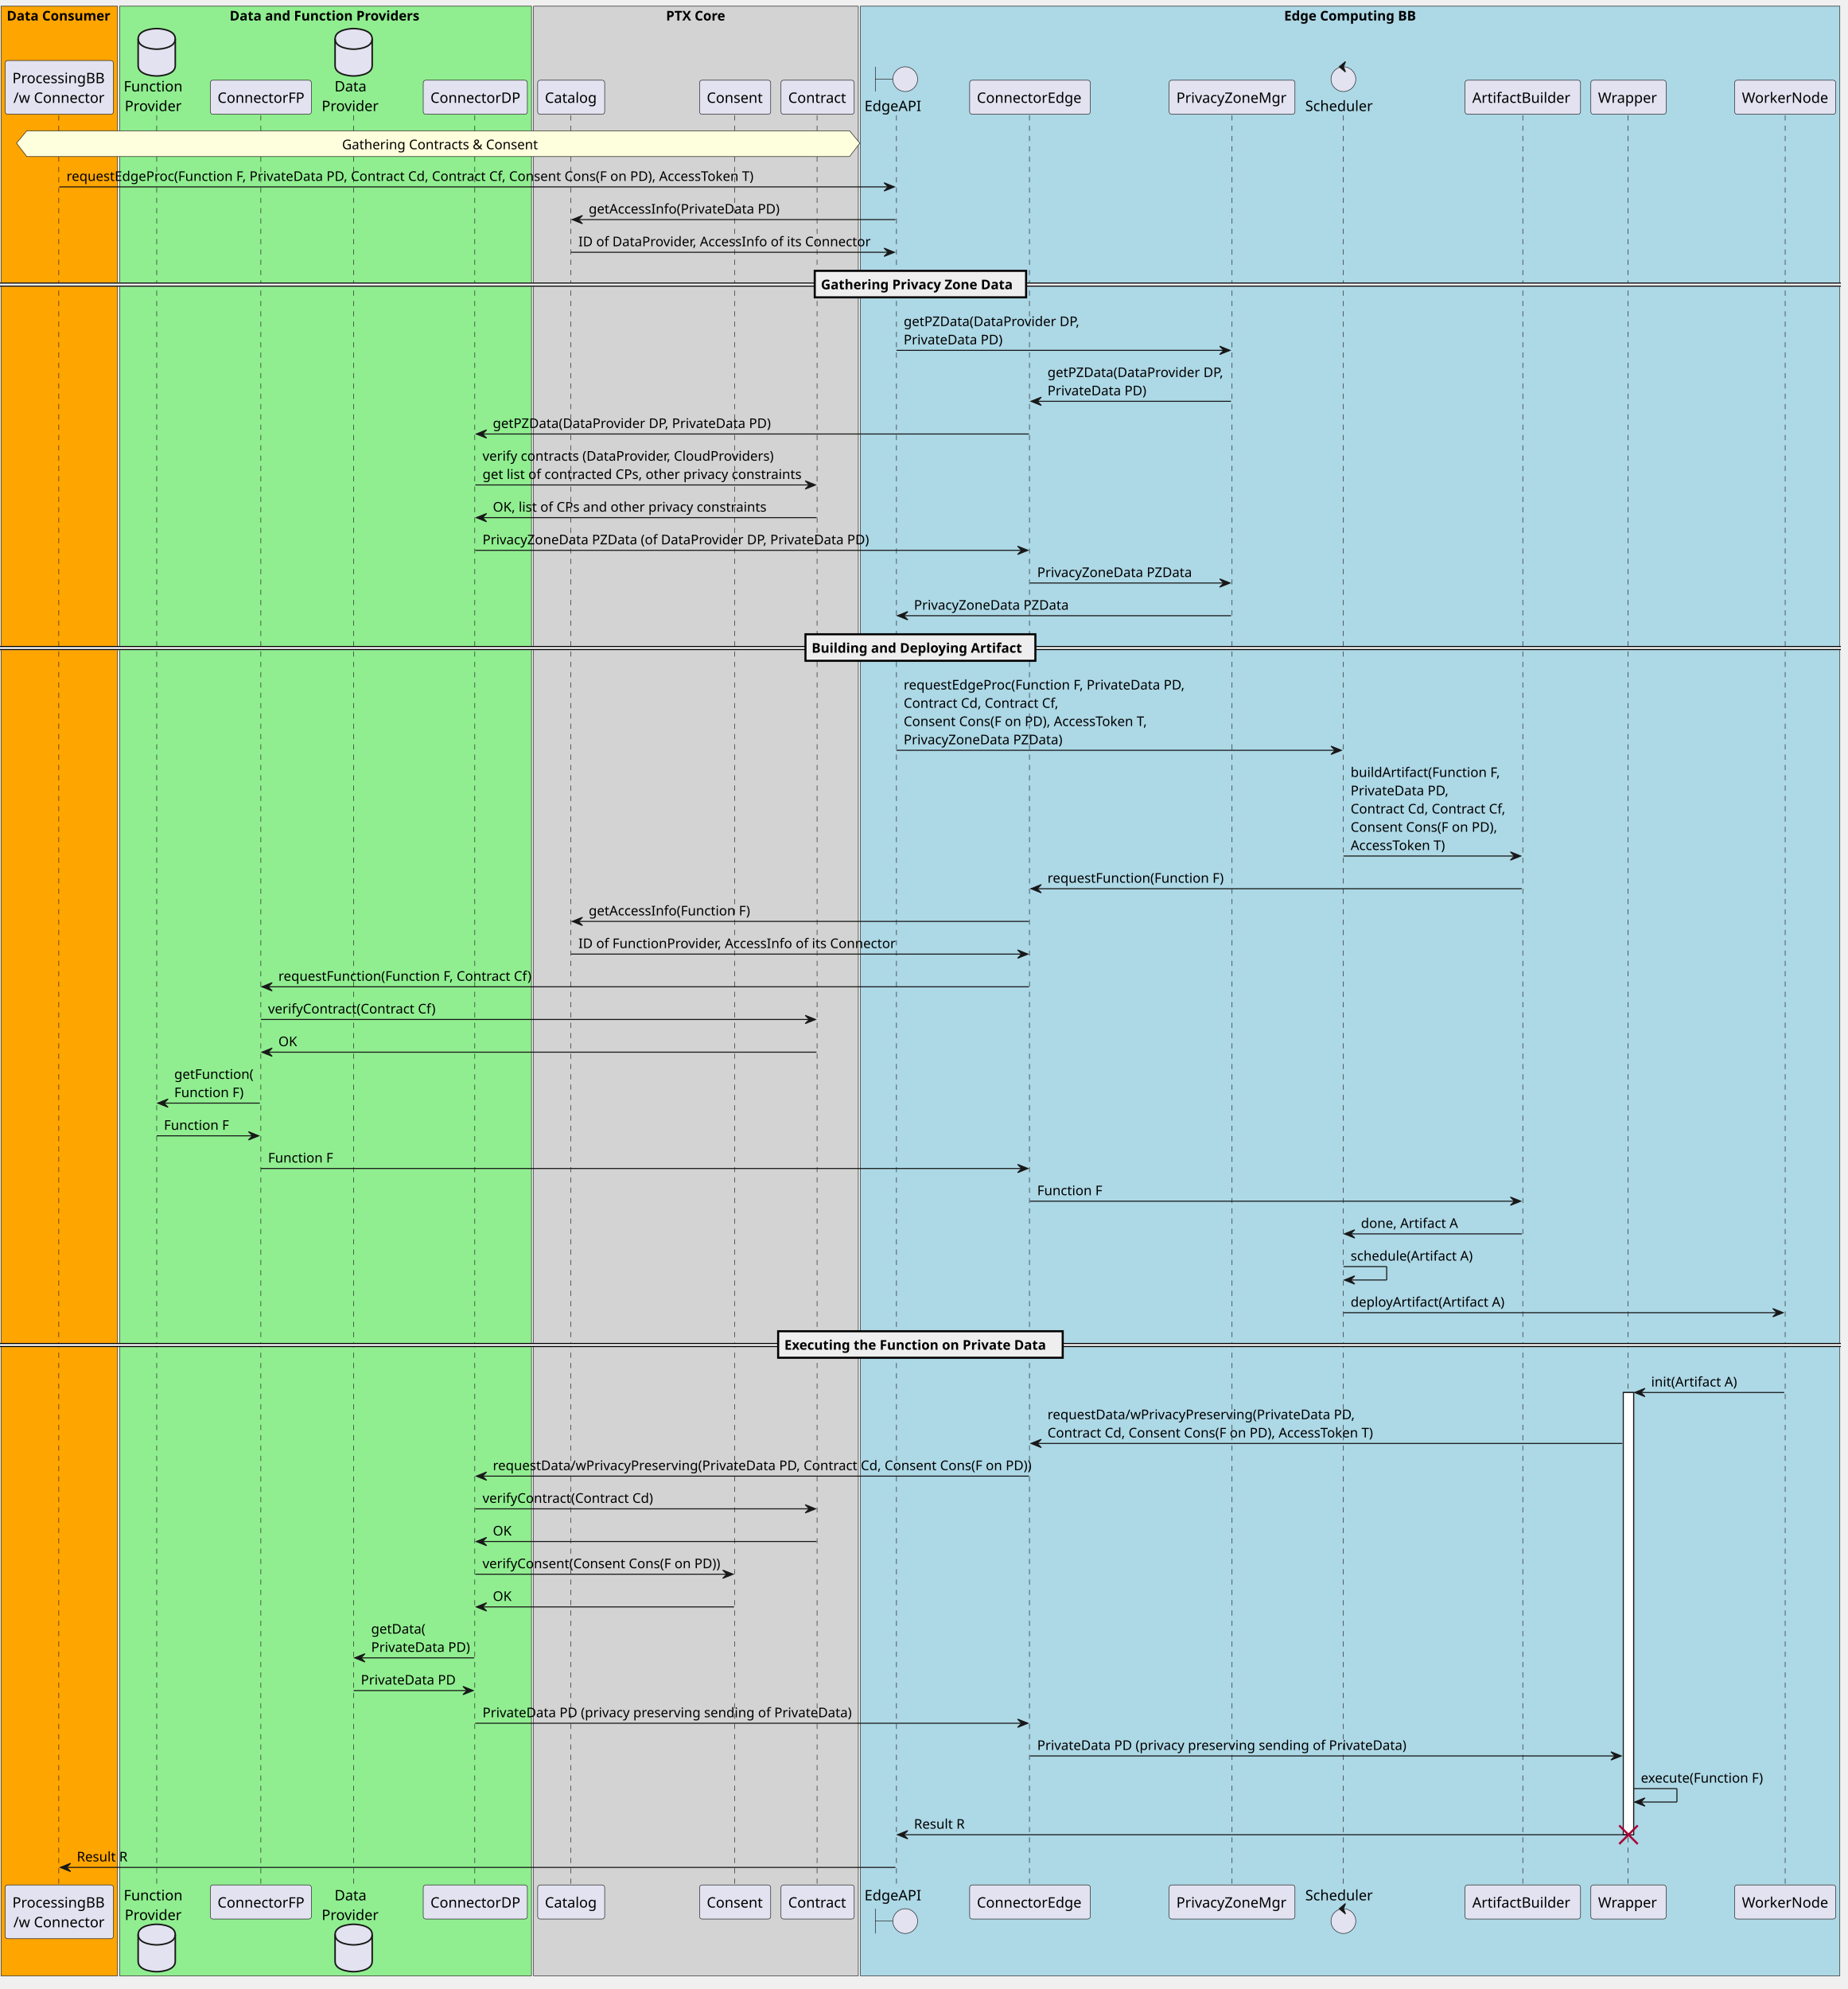
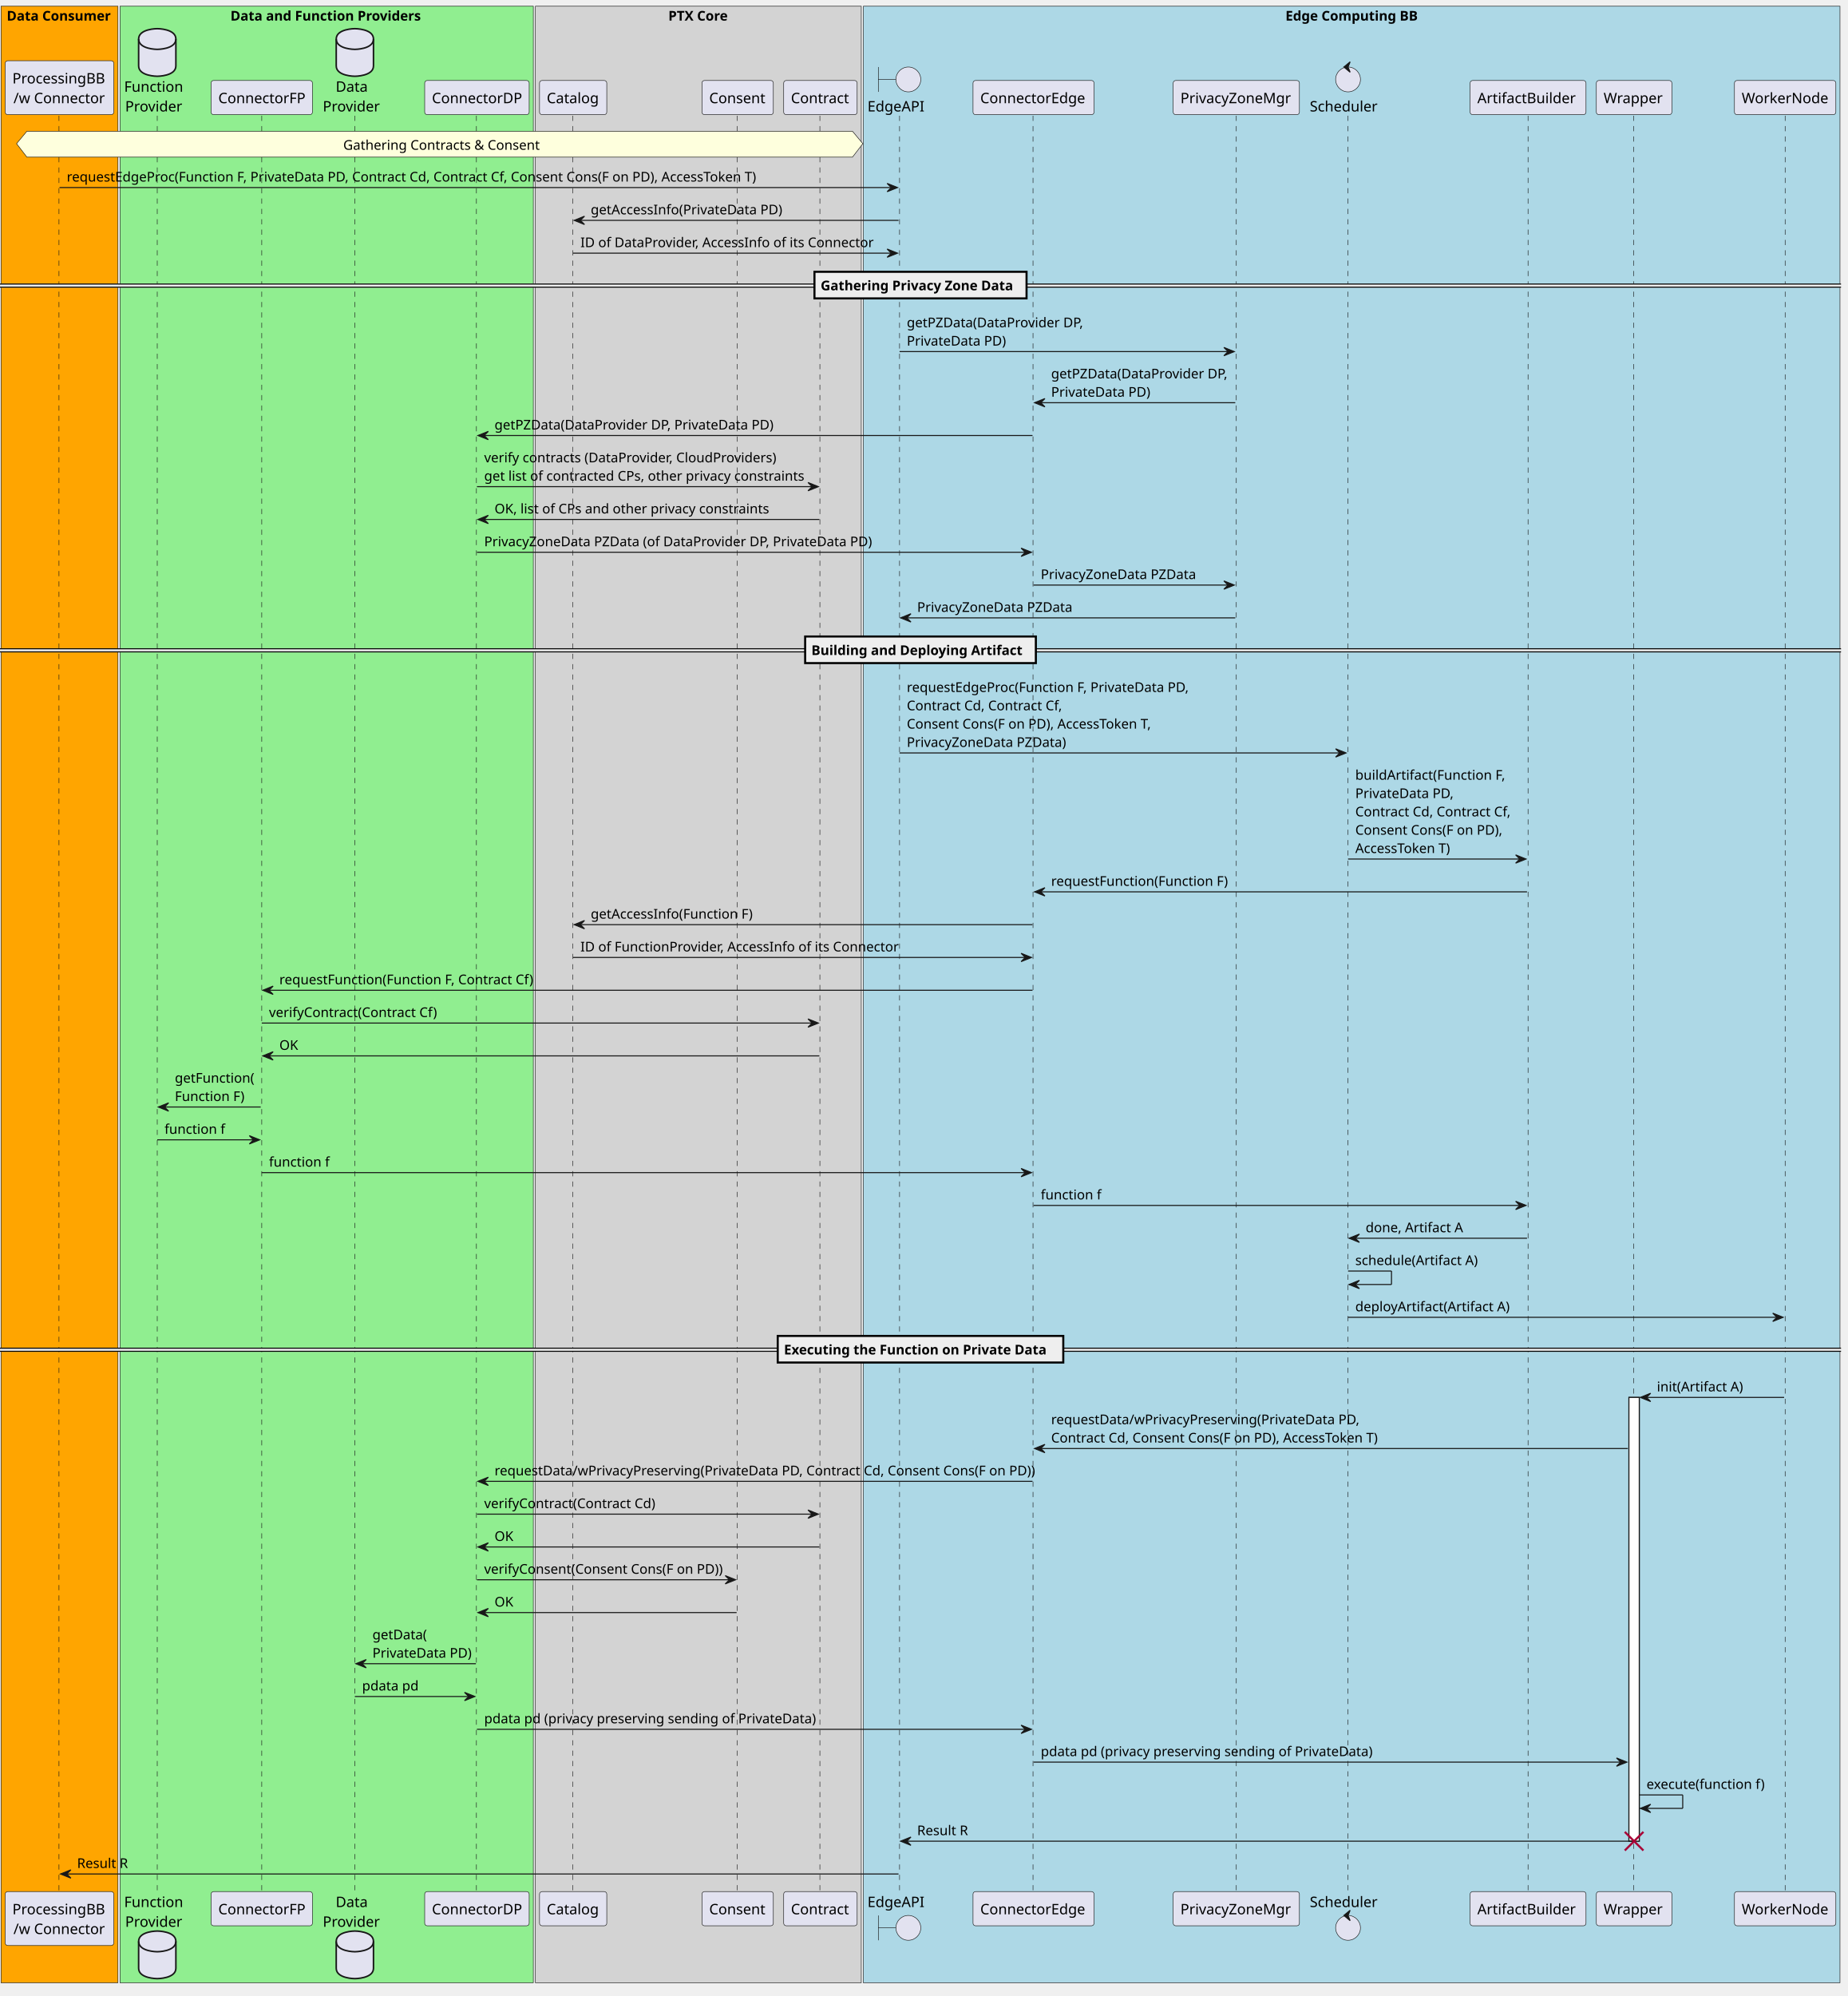
- <svg xmlns="http://www.w3.org/2000/svg" contentStyleType="text/css" height="1929px" preserveAspectRatio="none" style="width:1792px;height:1929px;background:#FFFFFF;" version="1.1" viewBox="0 0 1792 1929" width="1792px" zoomAndPan="magnify">
+ <svg xmlns="http://www.w3.org/2000/svg" contentStyleType="text/css" height="1929px" preserveAspectRatio="none" style="width:1786px;height:1929px;background:#FFFFFF;" version="1.1" viewBox="0 0 1786 1929" width="1786px" zoomAndPan="magnify">
  <defs />
  <g>
    <rect fill="#FFA500" height="1910.221" style="stroke:#181818;stroke-width:0.5;" width="113" x="1" y="6" />
    <text fill="#000000" font-family="sans-serif" font-size="13" font-weight="bold" lengthAdjust="spacing" textLength="102" x="6.5" y="19.897">Data Consumer</text>
    <rect fill="#90EE90" height="1910.221" style="stroke:#181818;stroke-width:0.5;" width="399.5" x="116" y="6" />
    <text fill="#000000" font-family="sans-serif" font-size="13" font-weight="bold" lengthAdjust="spacing" textLength="186" x="222.75" y="19.897">Data and Function Providers</text>
    <rect fill="#D3D3D3" height="1910.221" style="stroke:#181818;stroke-width:0.5;" width="315" x="517.5" y="6" />
    <text fill="#000000" font-family="sans-serif" font-size="13" font-weight="bold" lengthAdjust="spacing" textLength="58" x="646" y="19.897">PTX Core</text>
-     <rect fill="#ADD8E6" height="1910.221" style="stroke:#181818;stroke-width:0.5;" width="950" x="834.5" y="6" />
-     <text fill="#000000" font-family="sans-serif" font-size="13" font-weight="bold" lengthAdjust="spacing" textLength="128" x="1245.5" y="19.897">Edge Computing BB</text>
+     <rect fill="#ADD8E6" height="1910.221" style="stroke:#181818;stroke-width:0.5;" width="944" x="834.5" y="6" />
+     <text fill="#000000" font-family="sans-serif" font-size="13" font-weight="bold" lengthAdjust="spacing" textLength="128" x="1242.5" y="19.897">Edge Computing BB</text>
    <rect fill="#FFFFFF" height="428.884" style="stroke:#181818;stroke-width:1.0;" width="10" x="1574.5" y="1350.495" />
    <line style="stroke:#181818;stroke-width:0.5;stroke-dasharray:5.0,5.0;" x1="57" x2="57" y1="111.842" y2="1829.085" />
    <line style="stroke:#181818;stroke-width:0.5;stroke-dasharray:5.0,5.0;" x1="152" x2="152" y1="111.842" y2="1829.085" />
    <line style="stroke:#181818;stroke-width:0.5;stroke-dasharray:5.0,5.0;" x1="253" x2="253" y1="111.842" y2="1829.085" />
    <line style="stroke:#181818;stroke-width:0.5;stroke-dasharray:5.0,5.0;" x1="343" x2="343" y1="111.842" y2="1829.085" />
    <line style="stroke:#181818;stroke-width:0.5;stroke-dasharray:5.0,5.0;" x1="460.5" x2="460.5" y1="111.842" y2="1829.085" />
    <line style="stroke:#181818;stroke-width:0.5;stroke-dasharray:5.0,5.0;" x1="553.5" x2="553.5" y1="111.842" y2="1829.085" />
    <line style="stroke:#181818;stroke-width:0.5;stroke-dasharray:5.0,5.0;" x1="712.5" x2="712.5" y1="111.842" y2="1829.085" />
    <line style="stroke:#181818;stroke-width:0.5;stroke-dasharray:5.0,5.0;" x1="792.5" x2="792.5" y1="111.842" y2="1829.085" />
    <line style="stroke:#181818;stroke-width:0.5;stroke-dasharray:5.0,5.0;" x1="869.5" x2="869.5" y1="111.842" y2="1829.085" />
    <line style="stroke:#181818;stroke-width:0.5;stroke-dasharray:5.0,5.0;" x1="998.5" x2="998.5" y1="111.842" y2="1829.085" />
    <line style="stroke:#181818;stroke-width:0.5;stroke-dasharray:5.0,5.0;" x1="1195" x2="1195" y1="111.842" y2="1829.085" />
    <line style="stroke:#181818;stroke-width:0.5;stroke-dasharray:5.0,5.0;" x1="1303" x2="1303" y1="111.842" y2="1829.085" />
    <line style="stroke:#181818;stroke-width:0.5;stroke-dasharray:5.0,5.0;" x1="1477" x2="1477" y1="111.842" y2="1829.085" />
    <line style="stroke:#181818;stroke-width:0.5;stroke-dasharray:5.0,5.0;" x1="1579" x2="1579" y1="111.842" y2="1829.085" />
-     <line style="stroke:#181818;stroke-width:0.5;stroke-dasharray:5.0,5.0;" x1="1731.5" x2="1731.5" y1="111.842" y2="1829.085" />
+     <line style="stroke:#181818;stroke-width:0.5;stroke-dasharray:5.0,5.0;" x1="1725.5" x2="1725.5" y1="111.842" y2="1829.085" />
    <rect fill="#E2E2F0" height="52.136" rx="2.5" ry="2.5" style="stroke:#181818;stroke-width:0.5;" width="105" x="5" y="58.706" />
    <text fill="#000000" font-family="sans-serif" font-size="14" lengthAdjust="spacing" textLength="91" x="12" y="80.672">ProcessingBB</text>
    <text fill="#000000" font-family="sans-serif" font-size="14" lengthAdjust="spacing" textLength="89" x="13" y="99.74">/w Connector</text>
    <rect fill="#E2E2F0" height="52.136" rx="2.5" ry="2.5" style="stroke:#181818;stroke-width:0.5;" width="105" x="5" y="1828.085" />
    <text fill="#000000" font-family="sans-serif" font-size="14" lengthAdjust="spacing" textLength="91" x="12" y="1850.051">ProcessingBB</text>
    <text fill="#000000" font-family="sans-serif" font-size="14" lengthAdjust="spacing" textLength="89" x="13" y="1869.119">/w Connector</text>
    <text fill="#000000" font-family="sans-serif" font-size="14" lengthAdjust="spacing" textLength="58" x="120" y="88.672">Function</text>
    <text fill="#000000" font-family="sans-serif" font-size="14" lengthAdjust="spacing" textLength="56" x="121" y="107.74">Provider</text>
    <path d="M134,37.706 C134,27.706 152,27.706 152,27.706 C152,27.706 170,27.706 170,37.706 L170,63.706 C170,73.706 152,73.706 152,73.706 C152,73.706 134,73.706 134,63.706 L134,37.706 " fill="#E2E2F0" style="stroke:#181818;stroke-width:1.5;" />
    <path d="M134,37.706 C134,47.706 152,47.706 152,47.706 C152,47.706 170,47.706 170,37.706 " fill="none" style="stroke:#181818;stroke-width:1.5;" />
    <text fill="#000000" font-family="sans-serif" font-size="14" lengthAdjust="spacing" textLength="58" x="120" y="1843.051">Function</text>
    <text fill="#000000" font-family="sans-serif" font-size="14" lengthAdjust="spacing" textLength="56" x="121" y="1862.119">Provider</text>
    <path d="M134,1876.221 C134,1866.221 152,1866.221 152,1866.221 C152,1866.221 170,1866.221 170,1876.221 L170,1902.221 C170,1912.221 152,1912.221 152,1912.221 C152,1912.221 134,1912.221 134,1902.221 L134,1876.221 " fill="#E2E2F0" style="stroke:#181818;stroke-width:1.5;" />
    <path d="M134,1876.221 C134,1886.221 152,1886.221 152,1886.221 C152,1886.221 170,1886.221 170,1876.221 " fill="none" style="stroke:#181818;stroke-width:1.5;" />
    <rect fill="#E2E2F0" height="33.068" rx="2.5" ry="2.5" style="stroke:#181818;stroke-width:0.5;" width="98" x="204" y="77.774" />
    <text fill="#000000" font-family="sans-serif" font-size="14" lengthAdjust="spacing" textLength="84" x="211" y="99.74">ConnectorFP</text>
    <rect fill="#E2E2F0" height="33.068" rx="2.5" ry="2.5" style="stroke:#181818;stroke-width:0.5;" width="98" x="204" y="1828.085" />
    <text fill="#000000" font-family="sans-serif" font-size="14" lengthAdjust="spacing" textLength="84" x="211" y="1850.051">ConnectorFP</text>
    <text fill="#000000" font-family="sans-serif" font-size="14" lengthAdjust="spacing" textLength="31" x="324.5" y="88.672">Data</text>
    <text fill="#000000" font-family="sans-serif" font-size="14" lengthAdjust="spacing" textLength="56" x="312" y="107.74">Provider</text>
    <path d="M325,37.706 C325,27.706 343,27.706 343,27.706 C343,27.706 361,27.706 361,37.706 L361,63.706 C361,73.706 343,73.706 343,73.706 C343,73.706 325,73.706 325,63.706 L325,37.706 " fill="#E2E2F0" style="stroke:#181818;stroke-width:1.5;" />
    <path d="M325,37.706 C325,47.706 343,47.706 343,47.706 C343,47.706 361,47.706 361,37.706 " fill="none" style="stroke:#181818;stroke-width:1.5;" />
    <text fill="#000000" font-family="sans-serif" font-size="14" lengthAdjust="spacing" textLength="31" x="324.5" y="1843.051">Data</text>
    <text fill="#000000" font-family="sans-serif" font-size="14" lengthAdjust="spacing" textLength="56" x="312" y="1862.119">Provider</text>
    <path d="M325,1876.221 C325,1866.221 343,1866.221 343,1866.221 C343,1866.221 361,1866.221 361,1876.221 L361,1902.221 C361,1912.221 343,1912.221 343,1912.221 C343,1912.221 325,1912.221 325,1902.221 L325,1876.221 " fill="#E2E2F0" style="stroke:#181818;stroke-width:1.5;" />
    <path d="M325,1876.221 C325,1886.221 343,1886.221 343,1886.221 C343,1886.221 361,1886.221 361,1876.221 " fill="none" style="stroke:#181818;stroke-width:1.5;" />
    <rect fill="#E2E2F0" height="33.068" rx="2.5" ry="2.5" style="stroke:#181818;stroke-width:0.5;" width="101" x="410.5" y="77.774" />
    <text fill="#000000" font-family="sans-serif" font-size="14" lengthAdjust="spacing" textLength="87" x="417.5" y="99.74">ConnectorDP</text>
    <rect fill="#E2E2F0" height="33.068" rx="2.5" ry="2.5" style="stroke:#181818;stroke-width:0.5;" width="101" x="410.5" y="1828.085" />
    <text fill="#000000" font-family="sans-serif" font-size="14" lengthAdjust="spacing" textLength="87" x="417.5" y="1850.051">ConnectorDP</text>
    <rect fill="#E2E2F0" height="33.068" rx="2.5" ry="2.5" style="stroke:#181818;stroke-width:0.5;" width="65" x="521.5" y="77.774" />
    <text fill="#000000" font-family="sans-serif" font-size="14" lengthAdjust="spacing" textLength="51" x="528.5" y="99.74">Catalog</text>
    <rect fill="#E2E2F0" height="33.068" rx="2.5" ry="2.5" style="stroke:#181818;stroke-width:0.5;" width="65" x="521.5" y="1828.085" />
    <text fill="#000000" font-family="sans-serif" font-size="14" lengthAdjust="spacing" textLength="51" x="528.5" y="1850.051">Catalog</text>
    <rect fill="#E2E2F0" height="33.068" rx="2.5" ry="2.5" style="stroke:#181818;stroke-width:0.5;" width="69" x="678.5" y="77.774" />
    <text fill="#000000" font-family="sans-serif" font-size="14" lengthAdjust="spacing" textLength="55" x="685.5" y="99.74">Consent</text>
    <rect fill="#E2E2F0" height="33.068" rx="2.5" ry="2.5" style="stroke:#181818;stroke-width:0.5;" width="69" x="678.5" y="1828.085" />
    <text fill="#000000" font-family="sans-serif" font-size="14" lengthAdjust="spacing" textLength="55" x="685.5" y="1850.051">Consent</text>
    <rect fill="#E2E2F0" height="33.068" rx="2.5" ry="2.5" style="stroke:#181818;stroke-width:0.5;" width="71" x="757.5" y="77.774" />
    <text fill="#000000" font-family="sans-serif" font-size="14" lengthAdjust="spacing" textLength="57" x="764.5" y="99.74">Contract</text>
    <rect fill="#E2E2F0" height="33.068" rx="2.5" ry="2.5" style="stroke:#181818;stroke-width:0.5;" width="71" x="757.5" y="1828.085" />
    <text fill="#000000" font-family="sans-serif" font-size="14" lengthAdjust="spacing" textLength="57" x="764.5" y="1850.051">Contract</text>
    <text fill="#000000" font-family="sans-serif" font-size="14" lengthAdjust="spacing" textLength="56" x="838.5" y="107.74">EdgeAPI</text>
    <path d="M849,64.774 L849,88.774 M849,76.774 L866,76.774 " fill="none" style="stroke:#181818;stroke-width:0.5;" />
    <ellipse cx="878" cy="76.774" fill="#E2E2F0" rx="12" ry="12" style="stroke:#181818;stroke-width:0.5;" />
    <text fill="#000000" font-family="sans-serif" font-size="14" lengthAdjust="spacing" textLength="56" x="838.5" y="1843.051">EdgeAPI</text>
    <path d="M849,1851.153 L849,1875.153 M849,1863.153 L866,1863.153 " fill="none" style="stroke:#181818;stroke-width:0.5;" />
    <ellipse cx="878" cy="1863.153" fill="#E2E2F0" rx="12" ry="12" style="stroke:#181818;stroke-width:0.5;" />
    <rect fill="#E2E2F0" height="33.068" rx="2.5" ry="2.5" style="stroke:#181818;stroke-width:0.5;" width="117" x="940.5" y="77.774" />
    <text fill="#000000" font-family="sans-serif" font-size="14" lengthAdjust="spacing" textLength="103" x="947.5" y="99.74">ConnectorEdge</text>
    <rect fill="#E2E2F0" height="33.068" rx="2.5" ry="2.5" style="stroke:#181818;stroke-width:0.5;" width="117" x="940.5" y="1828.085" />
    <text fill="#000000" font-family="sans-serif" font-size="14" lengthAdjust="spacing" textLength="103" x="947.5" y="1850.051">ConnectorEdge</text>
    <rect fill="#E2E2F0" height="33.068" rx="2.5" ry="2.5" style="stroke:#181818;stroke-width:0.5;" width="122" x="1134" y="77.774" />
    <text fill="#000000" font-family="sans-serif" font-size="14" lengthAdjust="spacing" textLength="108" x="1141" y="99.74">PrivacyZoneMgr</text>
    <rect fill="#E2E2F0" height="33.068" rx="2.5" ry="2.5" style="stroke:#181818;stroke-width:0.5;" width="122" x="1134" y="1828.085" />
    <text fill="#000000" font-family="sans-serif" font-size="14" lengthAdjust="spacing" textLength="108" x="1141" y="1850.051">PrivacyZoneMgr</text>
    <text fill="#000000" font-family="sans-serif" font-size="14" lengthAdjust="spacing" textLength="68" x="1266" y="107.74">Scheduler</text>
    <ellipse cx="1303" cy="76.774" fill="#E2E2F0" rx="12" ry="12" style="stroke:#181818;stroke-width:0.5;" />
    <polygon fill="#181818" points="1299,64.774,1305,59.774,1303,64.774,1305,69.774,1299,64.774" style="stroke:#181818;stroke-width:1.0;" />
    <text fill="#000000" font-family="sans-serif" font-size="14" lengthAdjust="spacing" textLength="68" x="1266" y="1843.051">Scheduler</text>
    <ellipse cx="1303" cy="1863.153" fill="#E2E2F0" rx="12" ry="12" style="stroke:#181818;stroke-width:0.5;" />
    <polygon fill="#181818" points="1299,1851.153,1305,1846.153,1303,1851.153,1305,1856.153,1299,1851.153" style="stroke:#181818;stroke-width:1.0;" />
    <rect fill="#E2E2F0" height="33.068" rx="2.5" ry="2.5" style="stroke:#181818;stroke-width:0.5;" width="112" x="1421" y="77.774" />
    <text fill="#000000" font-family="sans-serif" font-size="14" lengthAdjust="spacing" textLength="98" x="1428" y="99.74">ArtifactBuilder</text>
    <rect fill="#E2E2F0" height="33.068" rx="2.5" ry="2.5" style="stroke:#181818;stroke-width:0.5;" width="112" x="1421" y="1828.085" />
    <text fill="#000000" font-family="sans-serif" font-size="14" lengthAdjust="spacing" textLength="98" x="1428" y="1850.051">ArtifactBuilder</text>
    <rect fill="#E2E2F0" height="33.068" rx="2.5" ry="2.5" style="stroke:#181818;stroke-width:0.5;" width="73" x="1543" y="77.774" />
    <text fill="#000000" font-family="sans-serif" font-size="14" lengthAdjust="spacing" textLength="59" x="1550" y="99.74">Wrapper</text>
    <rect fill="#E2E2F0" height="33.068" rx="2.5" ry="2.5" style="stroke:#181818;stroke-width:0.5;" width="73" x="1543" y="1828.085" />
    <text fill="#000000" font-family="sans-serif" font-size="14" lengthAdjust="spacing" textLength="59" x="1550" y="1850.051">Wrapper</text>
-     <rect fill="#E2E2F0" height="33.068" rx="2.5" ry="2.5" style="stroke:#181818;stroke-width:0.5;" width="98" x="1682.5" y="77.774" />
-     <text fill="#000000" font-family="sans-serif" font-size="14" lengthAdjust="spacing" textLength="84" x="1689.5" y="99.74">WorkerNode</text>
-     <rect fill="#E2E2F0" height="33.068" rx="2.5" ry="2.5" style="stroke:#181818;stroke-width:0.5;" width="98" x="1682.5" y="1828.085" />
-     <text fill="#000000" font-family="sans-serif" font-size="14" lengthAdjust="spacing" textLength="84" x="1689.5" y="1850.051">WorkerNode</text>
+     <rect fill="#E2E2F0" height="33.068" rx="2.5" ry="2.5" style="stroke:#181818;stroke-width:0.5;" width="98" x="1676.5" y="77.774" />
+     <text fill="#000000" font-family="sans-serif" font-size="14" lengthAdjust="spacing" textLength="84" x="1683.5" y="99.74">WorkerNode</text>
+     <rect fill="#E2E2F0" height="33.068" rx="2.5" ry="2.5" style="stroke:#181818;stroke-width:0.5;" width="98" x="1676.5" y="1828.085" />
+     <text fill="#000000" font-family="sans-serif" font-size="14" lengthAdjust="spacing" textLength="84" x="1683.5" y="1850.051">WorkerNode</text>
    <rect fill="#FFFFFF" height="428.884" style="stroke:#181818;stroke-width:1.0;" width="10" x="1574.5" y="1350.495" />
    <polygon fill="#FEFFDD" points="26,126.842,824,126.842,834,138.842,824,151.842,26,151.842,16,138.842,26,126.842" style="stroke:#181818;stroke-width:0.5;" />
    <text fill="#000000" font-family="sans-serif" font-size="13" lengthAdjust="spacing" textLength="187" x="331.75" y="144.739">Gathering Contracts &amp; Consent</text>
    <polygon fill="#181818" points="857.5,177.254,867.5,181.254,857.5,185.254,861.5,181.254" style="stroke:#181818;stroke-width:1.0;" />
    <line style="stroke:#181818;stroke-width:1.0;" x1="57.5" x2="863.5" y1="181.254" y2="181.254" />
    <text fill="#000000" font-family="sans-serif" font-size="13" lengthAdjust="spacing" textLength="655" x="64.5" y="175.445">requestEdgeProc(Function F, PrivateData PD, Contract Cd, Contract Cf, Consent Cons(F on PD), AccessToken T)</text>
    <polygon fill="#181818" points="565,208.96,555,212.96,565,216.96,561,212.96" style="stroke:#181818;stroke-width:1.0;" />
    <line style="stroke:#181818;stroke-width:1.0;" x1="559" x2="868.5" y1="212.96" y2="212.96" />
    <text fill="#000000" font-family="sans-serif" font-size="13" lengthAdjust="spacing" textLength="181" x="571" y="207.151">getAccessInfo(PrivateData PD)</text>
    <polygon fill="#181818" points="857.5,240.666,867.5,244.666,857.5,248.666,861.5,244.666" style="stroke:#181818;stroke-width:1.0;" />
    <line style="stroke:#181818;stroke-width:1.0;" x1="554" x2="863.5" y1="244.666" y2="244.666" />
    <text fill="#000000" font-family="sans-serif" font-size="13" lengthAdjust="spacing" textLength="277" x="561" y="238.857">ID of DataProvider, AccessInfo of its Connector</text>
-     <rect fill="#EEEEEE" height="3" style="stroke:#EEEEEE;stroke-width:1.0;" width="1785.5" x="0" y="274.519" />
-     <line style="stroke:#000000;stroke-width:1.0;" x1="0" x2="1785.5" y1="274.519" y2="274.519" />
-     <line style="stroke:#000000;stroke-width:1.0;" x1="0" x2="1785.5" y1="277.519" y2="277.519" />
-     <rect fill="#EEEEEE" height="25.706" style="stroke:#000000;stroke-width:2.0;" width="205" x="790.25" y="262.666" />
-     <text fill="#000000" font-family="sans-serif" font-size="13" font-weight="bold" lengthAdjust="spacing" textLength="188" x="796.25" y="280.563">Gathering Privacy Zone Data</text>
+     <rect fill="#EEEEEE" height="3" style="stroke:#EEEEEE;stroke-width:1.0;" width="1779.5" x="0" y="274.519" />
+     <line style="stroke:#000000;stroke-width:1.0;" x1="0" x2="1779.5" y1="274.519" y2="274.519" />
+     <line style="stroke:#000000;stroke-width:1.0;" x1="0" x2="1779.5" y1="277.519" y2="277.519" />
+     <rect fill="#EEEEEE" height="25.706" style="stroke:#000000;stroke-width:2.0;" width="205" x="787.25" y="262.666" />
+     <text fill="#000000" font-family="sans-serif" font-size="13" font-weight="bold" lengthAdjust="spacing" textLength="188" x="793.25" y="280.563">Gathering Privacy Zone Data</text>
    <polygon fill="#181818" points="1183,335.784,1193,339.784,1183,343.784,1187,339.784" style="stroke:#181818;stroke-width:1.0;" />
    <line style="stroke:#181818;stroke-width:1.0;" x1="869.5" x2="1189" y1="339.784" y2="339.784" />
    <text fill="#000000" font-family="sans-serif" font-size="13" lengthAdjust="spacing" textLength="169" x="876.5" y="316.269">getPZData(DataProvider DP,</text>
    <text fill="#000000" font-family="sans-serif" font-size="13" lengthAdjust="spacing" textLength="94" x="876.5" y="333.975">PrivateData PD)</text>
    <polygon fill="#181818" points="1010,385.196,1000,389.196,1010,393.196,1006,389.196" style="stroke:#181818;stroke-width:1.0;" />
    <line style="stroke:#181818;stroke-width:1.0;" x1="1004" x2="1194" y1="389.196" y2="389.196" />
    <text fill="#000000" font-family="sans-serif" font-size="13" lengthAdjust="spacing" textLength="169" x="1016" y="365.681">getPZData(DataProvider DP,</text>
    <text fill="#000000" font-family="sans-serif" font-size="13" lengthAdjust="spacing" textLength="94" x="1016" y="383.387">PrivateData PD)</text>
    <polygon fill="#181818" points="472,416.902,462,420.902,472,424.902,468,420.902" style="stroke:#181818;stroke-width:1.0;" />
    <line style="stroke:#181818;stroke-width:1.0;" x1="466" x2="998" y1="420.902" y2="420.902" />
    <text fill="#000000" font-family="sans-serif" font-size="13" lengthAdjust="spacing" textLength="266" x="478" y="415.093">getPZData(DataProvider DP, PrivateData PD)</text>
    <polygon fill="#181818" points="781,466.314,791,470.314,781,474.314,785,470.314" style="stroke:#181818;stroke-width:1.0;" />
    <line style="stroke:#181818;stroke-width:1.0;" x1="461" x2="787" y1="470.314" y2="470.314" />
    <text fill="#000000" font-family="sans-serif" font-size="13" lengthAdjust="spacing" textLength="280" x="468" y="446.799">verify contracts (DataProvider, CloudProviders)</text>
    <text fill="#000000" font-family="sans-serif" font-size="13" lengthAdjust="spacing" textLength="303" x="468" y="464.505">get list of contracted CPs, other privacy constraints</text>
    <polygon fill="#181818" points="472,498.02,462,502.02,472,506.02,468,502.02" style="stroke:#181818;stroke-width:1.0;" />
    <line style="stroke:#181818;stroke-width:1.0;" x1="466" x2="792" y1="502.02" y2="502.02" />
    <text fill="#000000" font-family="sans-serif" font-size="13" lengthAdjust="spacing" textLength="259" x="478" y="496.211">OK, list of CPs and other privacy constraints</text>
    <polygon fill="#181818" points="987,529.726,997,533.726,987,537.726,991,533.726" style="stroke:#181818;stroke-width:1.0;" />
    <line style="stroke:#181818;stroke-width:1.0;" x1="461" x2="993" y1="533.726" y2="533.726" />
    <text fill="#000000" font-family="sans-serif" font-size="13" lengthAdjust="spacing" textLength="368" x="468" y="527.917">PrivacyZoneData PZData (of DataProvider DP, PrivateData PD)</text>
    <polygon fill="#181818" points="1183,561.432,1193,565.432,1183,569.432,1187,565.432" style="stroke:#181818;stroke-width:1.0;" />
    <line style="stroke:#181818;stroke-width:1.0;" x1="999" x2="1189" y1="565.432" y2="565.432" />
    <text fill="#000000" font-family="sans-serif" font-size="13" lengthAdjust="spacing" textLength="147" x="1006" y="559.623">PrivacyZoneData PZData</text>
    <polygon fill="#181818" points="880.5,593.138,870.5,597.138,880.5,601.138,876.5,597.138" style="stroke:#181818;stroke-width:1.0;" />
    <line style="stroke:#181818;stroke-width:1.0;" x1="874.5" x2="1194" y1="597.138" y2="597.138" />
    <text fill="#000000" font-family="sans-serif" font-size="13" lengthAdjust="spacing" textLength="147" x="886.5" y="591.329">PrivacyZoneData PZData</text>
-     <rect fill="#EEEEEE" height="3" style="stroke:#EEEEEE;stroke-width:1.0;" width="1785.5" x="0" y="626.991" />
-     <line style="stroke:#000000;stroke-width:1.0;" x1="0" x2="1785.5" y1="626.991" y2="626.991" />
-     <line style="stroke:#000000;stroke-width:1.0;" x1="0" x2="1785.5" y1="629.991" y2="629.991" />
-     <rect fill="#EEEEEE" height="25.706" style="stroke:#000000;stroke-width:2.0;" width="223" x="781.25" y="615.138" />
-     <text fill="#000000" font-family="sans-serif" font-size="13" font-weight="bold" lengthAdjust="spacing" textLength="206" x="787.25" y="633.035">Building and Deploying Artifact</text>
+     <rect fill="#EEEEEE" height="3" style="stroke:#EEEEEE;stroke-width:1.0;" width="1779.5" x="0" y="626.991" />
+     <line style="stroke:#000000;stroke-width:1.0;" x1="0" x2="1779.5" y1="626.991" y2="626.991" />
+     <line style="stroke:#000000;stroke-width:1.0;" x1="0" x2="1779.5" y1="629.991" y2="629.991" />
+     <rect fill="#EEEEEE" height="25.706" style="stroke:#000000;stroke-width:2.0;" width="223" x="778.25" y="615.138" />
+     <text fill="#000000" font-family="sans-serif" font-size="13" font-weight="bold" lengthAdjust="spacing" textLength="206" x="784.25" y="633.035">Building and Deploying Artifact</text>
    <polygon fill="#181818" points="1291,723.668,1301,727.668,1291,731.668,1295,727.668" style="stroke:#181818;stroke-width:1.0;" />
    <line style="stroke:#181818;stroke-width:1.0;" x1="869.5" x2="1297" y1="727.668" y2="727.668" />
    <text fill="#000000" font-family="sans-serif" font-size="13" lengthAdjust="spacing" textLength="269" x="876.5" y="668.741">requestEdgeProc(Function F, PrivateData PD,</text>
    <text fill="#000000" font-family="sans-serif" font-size="13" lengthAdjust="spacing" textLength="147" x="876.5" y="686.447">Contract Cd, Contract Cf,</text>
    <text fill="#000000" font-family="sans-serif" font-size="13" lengthAdjust="spacing" textLength="232" x="876.5" y="704.153">Consent Cons(F on PD), AccessToken T,</text>
    <text fill="#000000" font-family="sans-serif" font-size="13" lengthAdjust="spacing" textLength="151" x="876.5" y="721.859">PrivacyZoneData PZData)</text>
    <polygon fill="#181818" points="1465,826.198,1475,830.198,1465,834.198,1469,830.198" style="stroke:#181818;stroke-width:1.0;" />
    <line style="stroke:#181818;stroke-width:1.0;" x1="1303" x2="1471" y1="830.198" y2="830.198" />
    <text fill="#000000" font-family="sans-serif" font-size="13" lengthAdjust="spacing" textLength="143" x="1310" y="753.565">buildArtifact(Function F,</text>
    <text fill="#000000" font-family="sans-serif" font-size="13" lengthAdjust="spacing" textLength="93" x="1310" y="771.271">PrivateData PD,</text>
    <text fill="#000000" font-family="sans-serif" font-size="13" lengthAdjust="spacing" textLength="147" x="1310" y="788.977">Contract Cd, Contract Cf,</text>
    <text fill="#000000" font-family="sans-serif" font-size="13" lengthAdjust="spacing" textLength="140" x="1310" y="806.683">Consent Cons(F on PD),</text>
    <text fill="#000000" font-family="sans-serif" font-size="13" lengthAdjust="spacing" textLength="90" x="1310" y="824.389">AccessToken T)</text>
    <polygon fill="#181818" points="1010,857.904,1000,861.904,1010,865.904,1006,861.904" style="stroke:#181818;stroke-width:1.0;" />
    <line style="stroke:#181818;stroke-width:1.0;" x1="1004" x2="1476" y1="861.904" y2="861.904" />
    <text fill="#000000" font-family="sans-serif" font-size="13" lengthAdjust="spacing" textLength="170" x="1016" y="856.095">requestFunction(Function F)</text>
    <polygon fill="#181818" points="565,889.61,555,893.61,565,897.61,561,893.61" style="stroke:#181818;stroke-width:1.0;" />
    <line style="stroke:#181818;stroke-width:1.0;" x1="559" x2="998" y1="893.61" y2="893.61" />
    <text fill="#000000" font-family="sans-serif" font-size="13" lengthAdjust="spacing" textLength="154" x="571" y="887.801">getAccessInfo(Function F)</text>
    <polygon fill="#181818" points="987,921.316,997,925.316,987,929.316,991,925.316" style="stroke:#181818;stroke-width:1.0;" />
    <line style="stroke:#181818;stroke-width:1.0;" x1="554" x2="993" y1="925.316" y2="925.316" />
    <text fill="#000000" font-family="sans-serif" font-size="13" lengthAdjust="spacing" textLength="302" x="561" y="919.507">ID of FunctionProvider, AccessInfo of its Connector</text>
    <polygon fill="#181818" points="264,953.022,254,957.022,264,961.022,260,957.022" style="stroke:#181818;stroke-width:1.0;" />
    <line style="stroke:#181818;stroke-width:1.0;" x1="258" x2="998" y1="957.022" y2="957.022" />
    <text fill="#000000" font-family="sans-serif" font-size="13" lengthAdjust="spacing" textLength="243" x="270" y="951.213">requestFunction(Function F, Contract Cf)</text>
    <polygon fill="#181818" points="781,984.728,791,988.728,781,992.728,785,988.728" style="stroke:#181818;stroke-width:1.0;" />
    <line style="stroke:#181818;stroke-width:1.0;" x1="253" x2="787" y1="988.728" y2="988.728" />
    <text fill="#000000" font-family="sans-serif" font-size="13" lengthAdjust="spacing" textLength="160" x="260" y="982.919">verifyContract(Contract Cf)</text>
    <polygon fill="#181818" points="264,1016.434,254,1020.434,264,1024.434,260,1020.434" style="stroke:#181818;stroke-width:1.0;" />
    <line style="stroke:#181818;stroke-width:1.0;" x1="258" x2="792" y1="1020.434" y2="1020.434" />
    <text fill="#000000" font-family="sans-serif" font-size="13" lengthAdjust="spacing" textLength="18" x="270" y="1014.625">OK</text>
    <polygon fill="#181818" points="163,1065.846,153,1069.846,163,1073.846,159,1069.846" style="stroke:#181818;stroke-width:1.0;" />
    <line style="stroke:#181818;stroke-width:1.0;" x1="157" x2="252" y1="1069.846" y2="1069.846" />
    <text fill="#000000" font-family="sans-serif" font-size="13" lengthAdjust="spacing" textLength="77" x="169" y="1046.331">getFunction(</text>
    <text fill="#000000" font-family="sans-serif" font-size="13" lengthAdjust="spacing" textLength="67" x="169" y="1064.037">Function F)</text>
    <polygon fill="#181818" points="241,1097.552,251,1101.552,241,1105.552,245,1101.552" style="stroke:#181818;stroke-width:1.0;" />
    <line style="stroke:#181818;stroke-width:1.0;" x1="152" x2="247" y1="1101.552" y2="1101.552" />
-     <text fill="#000000" font-family="sans-serif" font-size="13" lengthAdjust="spacing" textLength="63" x="159" y="1095.743">Function F</text>
+     <text fill="#000000" font-family="sans-serif" font-size="13" lengthAdjust="spacing" textLength="57" x="159" y="1095.743">function f</text>
    <polygon fill="#181818" points="987,1129.258,997,1133.258,987,1137.258,991,1133.258" style="stroke:#181818;stroke-width:1.0;" />
    <line style="stroke:#181818;stroke-width:1.0;" x1="253" x2="993" y1="1133.258" y2="1133.258" />
-     <text fill="#000000" font-family="sans-serif" font-size="13" lengthAdjust="spacing" textLength="63" x="260" y="1127.449">Function F</text>
+     <text fill="#000000" font-family="sans-serif" font-size="13" lengthAdjust="spacing" textLength="57" x="260" y="1127.449">function f</text>
    <polygon fill="#181818" points="1465,1160.965,1475,1164.965,1465,1168.965,1469,1164.965" style="stroke:#181818;stroke-width:1.0;" />
    <line style="stroke:#181818;stroke-width:1.0;" x1="999" x2="1471" y1="1164.965" y2="1164.965" />
-     <text fill="#000000" font-family="sans-serif" font-size="13" lengthAdjust="spacing" textLength="63" x="1006" y="1159.156">Function F</text>
+     <text fill="#000000" font-family="sans-serif" font-size="13" lengthAdjust="spacing" textLength="57" x="1006" y="1159.156">function f</text>
    <polygon fill="#181818" points="1314,1192.67,1304,1196.67,1314,1200.67,1310,1196.67" style="stroke:#181818;stroke-width:1.0;" />
    <line style="stroke:#181818;stroke-width:1.0;" x1="1308" x2="1476" y1="1196.67" y2="1196.67" />
    <text fill="#000000" font-family="sans-serif" font-size="13" lengthAdjust="spacing" textLength="91" x="1320" y="1190.861">done, Artifact A</text>
    <line style="stroke:#181818;stroke-width:1.0;" x1="1303" x2="1345" y1="1228.377" y2="1228.377" />
    <line style="stroke:#181818;stroke-width:1.0;" x1="1345" x2="1345" y1="1228.377" y2="1241.377" />
    <line style="stroke:#181818;stroke-width:1.0;" x1="1304" x2="1345" y1="1241.377" y2="1241.377" />
    <polygon fill="#181818" points="1314,1237.377,1304,1241.377,1314,1245.377,1310,1241.377" style="stroke:#181818;stroke-width:1.0;" />
    <text fill="#000000" font-family="sans-serif" font-size="13" lengthAdjust="spacing" textLength="115" x="1310" y="1222.568">schedule(Artifact A)</text>
-     <polygon fill="#181818" points="1719.5,1269.082,1729.5,1273.082,1719.5,1277.082,1723.5,1273.082" style="stroke:#181818;stroke-width:1.0;" />
-     <line style="stroke:#181818;stroke-width:1.0;" x1="1303" x2="1725.5" y1="1273.082" y2="1273.082" />
+     <polygon fill="#181818" points="1713.5,1269.082,1723.5,1273.082,1713.5,1277.082,1717.5,1273.082" style="stroke:#181818;stroke-width:1.0;" />
+     <line style="stroke:#181818;stroke-width:1.0;" x1="1303" x2="1719.5" y1="1273.082" y2="1273.082" />
    <text fill="#000000" font-family="sans-serif" font-size="13" lengthAdjust="spacing" textLength="146" x="1310" y="1267.274">deployArtifact(Artifact A)</text>
-     <rect fill="#EEEEEE" height="3" style="stroke:#EEEEEE;stroke-width:1.0;" width="1785.5" x="0" y="1302.936" />
-     <line style="stroke:#000000;stroke-width:1.0;" x1="0" x2="1785.5" y1="1302.936" y2="1302.936" />
-     <line style="stroke:#000000;stroke-width:1.0;" x1="0" x2="1785.5" y1="1305.936" y2="1305.936" />
-     <rect fill="#EEEEEE" height="25.706" style="stroke:#000000;stroke-width:2.0;" width="276" x="754.75" y="1291.082" />
-     <text fill="#000000" font-family="sans-serif" font-size="13" font-weight="bold" lengthAdjust="spacing" textLength="259" x="760.75" y="1308.979">Executing the Function on Private Data</text>
+     <rect fill="#EEEEEE" height="3" style="stroke:#EEEEEE;stroke-width:1.0;" width="1779.5" x="0" y="1302.936" />
+     <line style="stroke:#000000;stroke-width:1.0;" x1="0" x2="1779.5" y1="1302.936" y2="1302.936" />
+     <line style="stroke:#000000;stroke-width:1.0;" x1="0" x2="1779.5" y1="1305.936" y2="1305.936" />
+     <rect fill="#EEEEEE" height="25.706" style="stroke:#000000;stroke-width:2.0;" width="276" x="751.75" y="1291.082" />
+     <text fill="#000000" font-family="sans-serif" font-size="13" font-weight="bold" lengthAdjust="spacing" textLength="259" x="757.75" y="1308.979">Executing the Function on Private Data</text>
    <polygon fill="#181818" points="1595.5,1346.495,1585.5,1350.495,1595.5,1354.495,1591.5,1350.495" style="stroke:#181818;stroke-width:1.0;" />
-     <line style="stroke:#181818;stroke-width:1.0;" x1="1589.5" x2="1730.5" y1="1350.495" y2="1350.495" />
+     <line style="stroke:#181818;stroke-width:1.0;" x1="1589.5" x2="1724.5" y1="1350.495" y2="1350.495" />
    <text fill="#000000" font-family="sans-serif" font-size="13" lengthAdjust="spacing" textLength="81" x="1601.5" y="1344.686">init(Artifact A)</text>
    <polygon fill="#181818" points="1010,1395.907,1000,1399.907,1010,1403.907,1006,1399.907" style="stroke:#181818;stroke-width:1.0;" />
    <line style="stroke:#181818;stroke-width:1.0;" x1="1004" x2="1573.5" y1="1399.907" y2="1399.907" />
    <text fill="#000000" font-family="sans-serif" font-size="13" lengthAdjust="spacing" textLength="293" x="1016" y="1376.392">requestData/wPrivacyPreserving(PrivateData PD,</text>
    <text fill="#000000" font-family="sans-serif" font-size="13" lengthAdjust="spacing" textLength="310" x="1016" y="1394.098">Contract Cd, Consent Cons(F on PD), AccessToken T)</text>
    <polygon fill="#181818" points="472,1427.613,462,1431.613,472,1435.613,468,1431.613" style="stroke:#181818;stroke-width:1.0;" />
    <line style="stroke:#181818;stroke-width:1.0;" x1="466" x2="998" y1="1431.613" y2="1431.613" />
    <text fill="#000000" font-family="sans-serif" font-size="13" lengthAdjust="spacing" textLength="514" x="478" y="1425.804">requestData/wPrivacyPreserving(PrivateData PD, Contract Cd, Consent Cons(F on PD))</text>
    <polygon fill="#181818" points="781,1459.319,791,1463.319,781,1467.319,785,1463.319" style="stroke:#181818;stroke-width:1.0;" />
    <line style="stroke:#181818;stroke-width:1.0;" x1="461" x2="787" y1="1463.319" y2="1463.319" />
    <text fill="#000000" font-family="sans-serif" font-size="13" lengthAdjust="spacing" textLength="164" x="468" y="1457.51">verifyContract(Contract Cd)</text>
    <polygon fill="#181818" points="472,1491.025,462,1495.025,472,1499.025,468,1495.025" style="stroke:#181818;stroke-width:1.0;" />
    <line style="stroke:#181818;stroke-width:1.0;" x1="466" x2="792" y1="1495.025" y2="1495.025" />
    <text fill="#000000" font-family="sans-serif" font-size="13" lengthAdjust="spacing" textLength="18" x="478" y="1489.216">OK</text>
    <polygon fill="#181818" points="701,1522.731,711,1526.731,701,1530.731,705,1526.731" style="stroke:#181818;stroke-width:1.0;" />
    <line style="stroke:#181818;stroke-width:1.0;" x1="461" x2="707" y1="1526.731" y2="1526.731" />
    <text fill="#000000" font-family="sans-serif" font-size="13" lengthAdjust="spacing" textLength="228" x="468" y="1520.922">verifyConsent(Consent Cons(F on PD))</text>
    <polygon fill="#181818" points="472,1554.437,462,1558.437,472,1562.437,468,1558.437" style="stroke:#181818;stroke-width:1.0;" />
    <line style="stroke:#181818;stroke-width:1.0;" x1="466" x2="712" y1="1558.437" y2="1558.437" />
    <text fill="#000000" font-family="sans-serif" font-size="13" lengthAdjust="spacing" textLength="18" x="478" y="1552.628">OK</text>
    <polygon fill="#181818" points="354,1603.849,344,1607.849,354,1611.849,350,1607.849" style="stroke:#181818;stroke-width:1.0;" />
    <line style="stroke:#181818;stroke-width:1.0;" x1="348" x2="460" y1="1607.849" y2="1607.849" />
    <text fill="#000000" font-family="sans-serif" font-size="13" lengthAdjust="spacing" textLength="52" x="360" y="1584.334">getData(</text>
    <text fill="#000000" font-family="sans-serif" font-size="13" lengthAdjust="spacing" textLength="94" x="360" y="1602.04">PrivateData PD)</text>
    <polygon fill="#181818" points="449,1635.555,459,1639.555,449,1643.555,453,1639.555" style="stroke:#181818;stroke-width:1.0;" />
    <line style="stroke:#181818;stroke-width:1.0;" x1="343" x2="455" y1="1639.555" y2="1639.555" />
-     <text fill="#000000" font-family="sans-serif" font-size="13" lengthAdjust="spacing" textLength="90" x="350" y="1633.746">PrivateData PD</text>
+     <text fill="#000000" font-family="sans-serif" font-size="13" lengthAdjust="spacing" textLength="54" x="350" y="1633.746">pdata pd</text>
    <polygon fill="#181818" points="987,1667.261,997,1671.261,987,1675.261,991,1671.261" style="stroke:#181818;stroke-width:1.0;" />
    <line style="stroke:#181818;stroke-width:1.0;" x1="461" x2="993" y1="1671.261" y2="1671.261" />
-     <text fill="#000000" font-family="sans-serif" font-size="13" lengthAdjust="spacing" textLength="350" x="468" y="1665.452">PrivateData PD (privacy preserving sending of PrivateData)</text>
+     <text fill="#000000" font-family="sans-serif" font-size="13" lengthAdjust="spacing" textLength="314" x="468" y="1665.452">pdata pd (privacy preserving sending of PrivateData)</text>
    <polygon fill="#181818" points="1562.5,1698.967,1572.5,1702.967,1562.5,1706.967,1566.5,1702.967" style="stroke:#181818;stroke-width:1.0;" />
    <line style="stroke:#181818;stroke-width:1.0;" x1="999" x2="1568.5" y1="1702.967" y2="1702.967" />
-     <text fill="#000000" font-family="sans-serif" font-size="13" lengthAdjust="spacing" textLength="350" x="1006" y="1697.158">PrivateData PD (privacy preserving sending of PrivateData)</text>
+     <text fill="#000000" font-family="sans-serif" font-size="13" lengthAdjust="spacing" textLength="314" x="1006" y="1697.158">pdata pd (privacy preserving sending of PrivateData)</text>
    <line style="stroke:#181818;stroke-width:1.0;" x1="1584.5" x2="1626.5" y1="1734.673" y2="1734.673" />
    <line style="stroke:#181818;stroke-width:1.0;" x1="1626.5" x2="1626.5" y1="1734.673" y2="1747.673" />
    <line style="stroke:#181818;stroke-width:1.0;" x1="1585.5" x2="1626.5" y1="1747.673" y2="1747.673" />
    <polygon fill="#181818" points="1595.5,1743.673,1585.5,1747.673,1595.5,1751.673,1591.5,1747.673" style="stroke:#181818;stroke-width:1.0;" />
-     <text fill="#000000" font-family="sans-serif" font-size="13" lengthAdjust="spacing" textLength="118" x="1591.5" y="1728.864">execute(Function F)</text>
+     <text fill="#000000" font-family="sans-serif" font-size="13" lengthAdjust="spacing" textLength="112" x="1591.5" y="1728.864">execute(function f)</text>
    <polygon fill="#181818" points="880.5,1775.379,870.5,1779.379,880.5,1783.379,876.5,1779.379" style="stroke:#181818;stroke-width:1.0;" />
    <line style="stroke:#181818;stroke-width:1.0;" x1="874.5" x2="1578.5" y1="1779.379" y2="1779.379" />
    <text fill="#000000" font-family="sans-serif" font-size="13" lengthAdjust="spacing" textLength="48" x="886.5" y="1773.57">Result R</text>
    <line style="stroke:#A80036;stroke-width:2.0;" x1="1570.5" x2="1588.5" y1="1770.379" y2="1788.379" />
    <line style="stroke:#A80036;stroke-width:2.0;" x1="1570.5" x2="1588.5" y1="1788.379" y2="1770.379" />
    <polygon fill="#181818" points="68.5,1807.085,58.5,1811.085,68.5,1815.085,64.5,1811.085" style="stroke:#181818;stroke-width:1.0;" />
    <line style="stroke:#181818;stroke-width:1.0;" x1="62.5" x2="868.5" y1="1811.085" y2="1811.085" />
    <text fill="#000000" font-family="sans-serif" font-size="13" lengthAdjust="spacing" textLength="48" x="74.5" y="1805.276">Result R</text>
  </g>
</svg>
